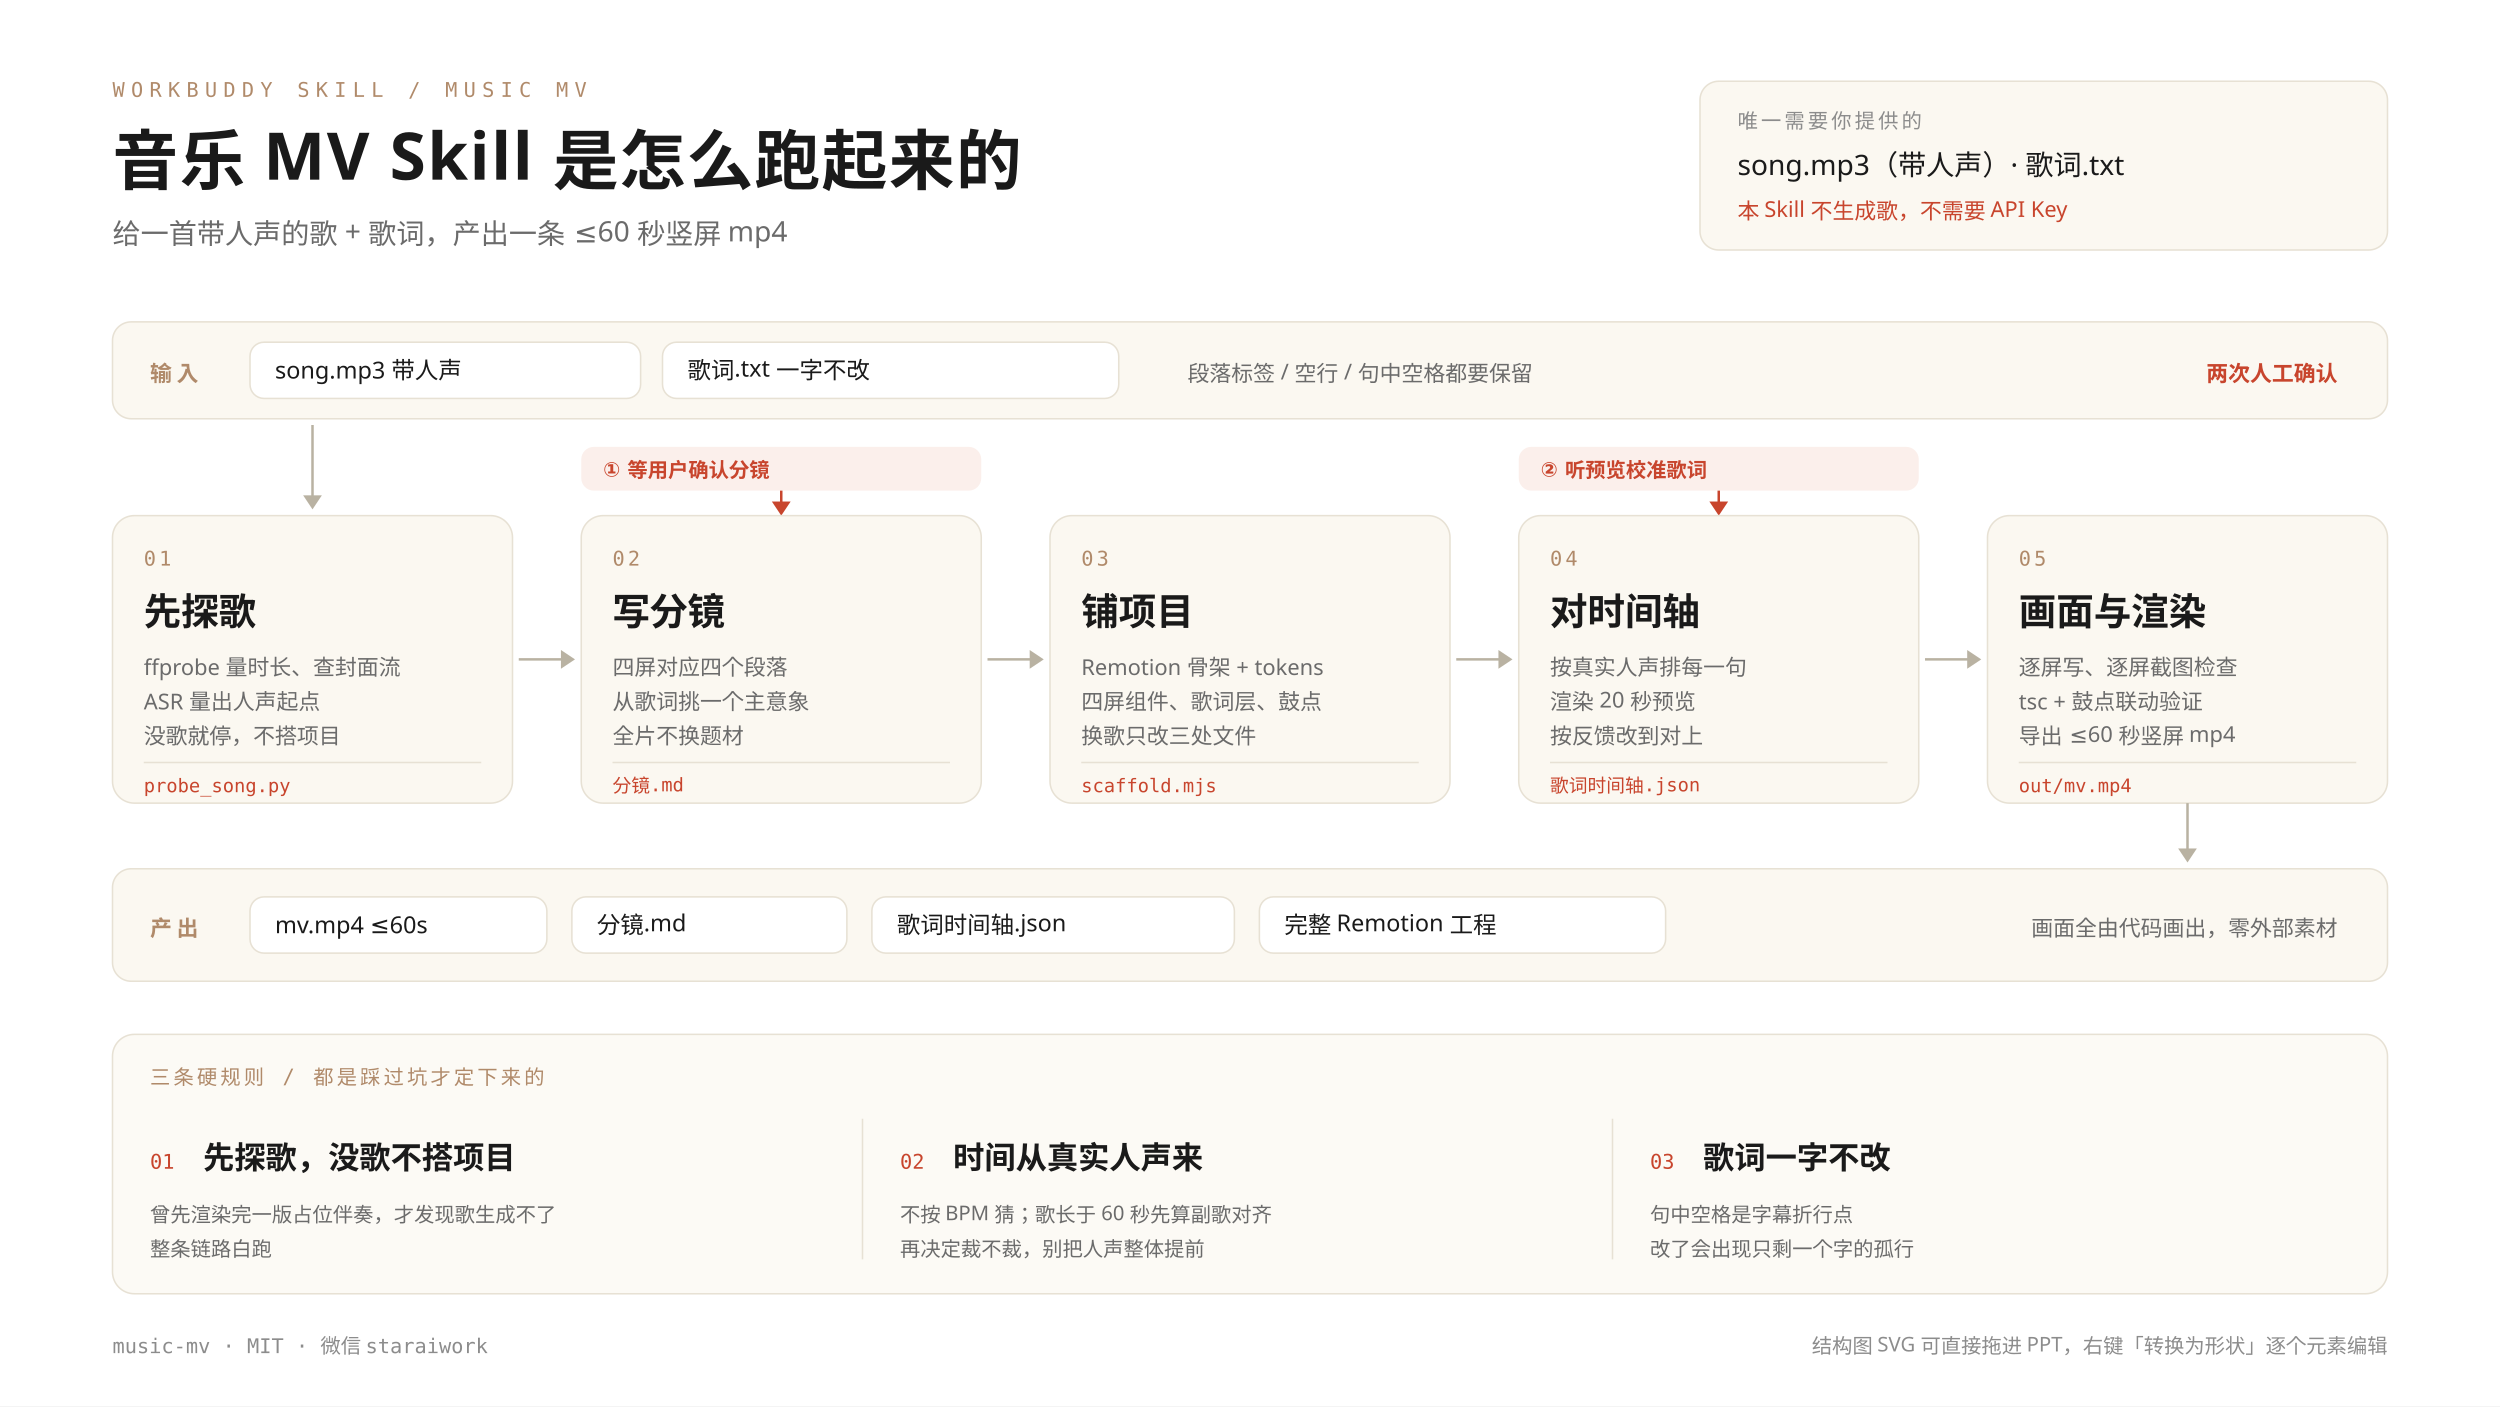
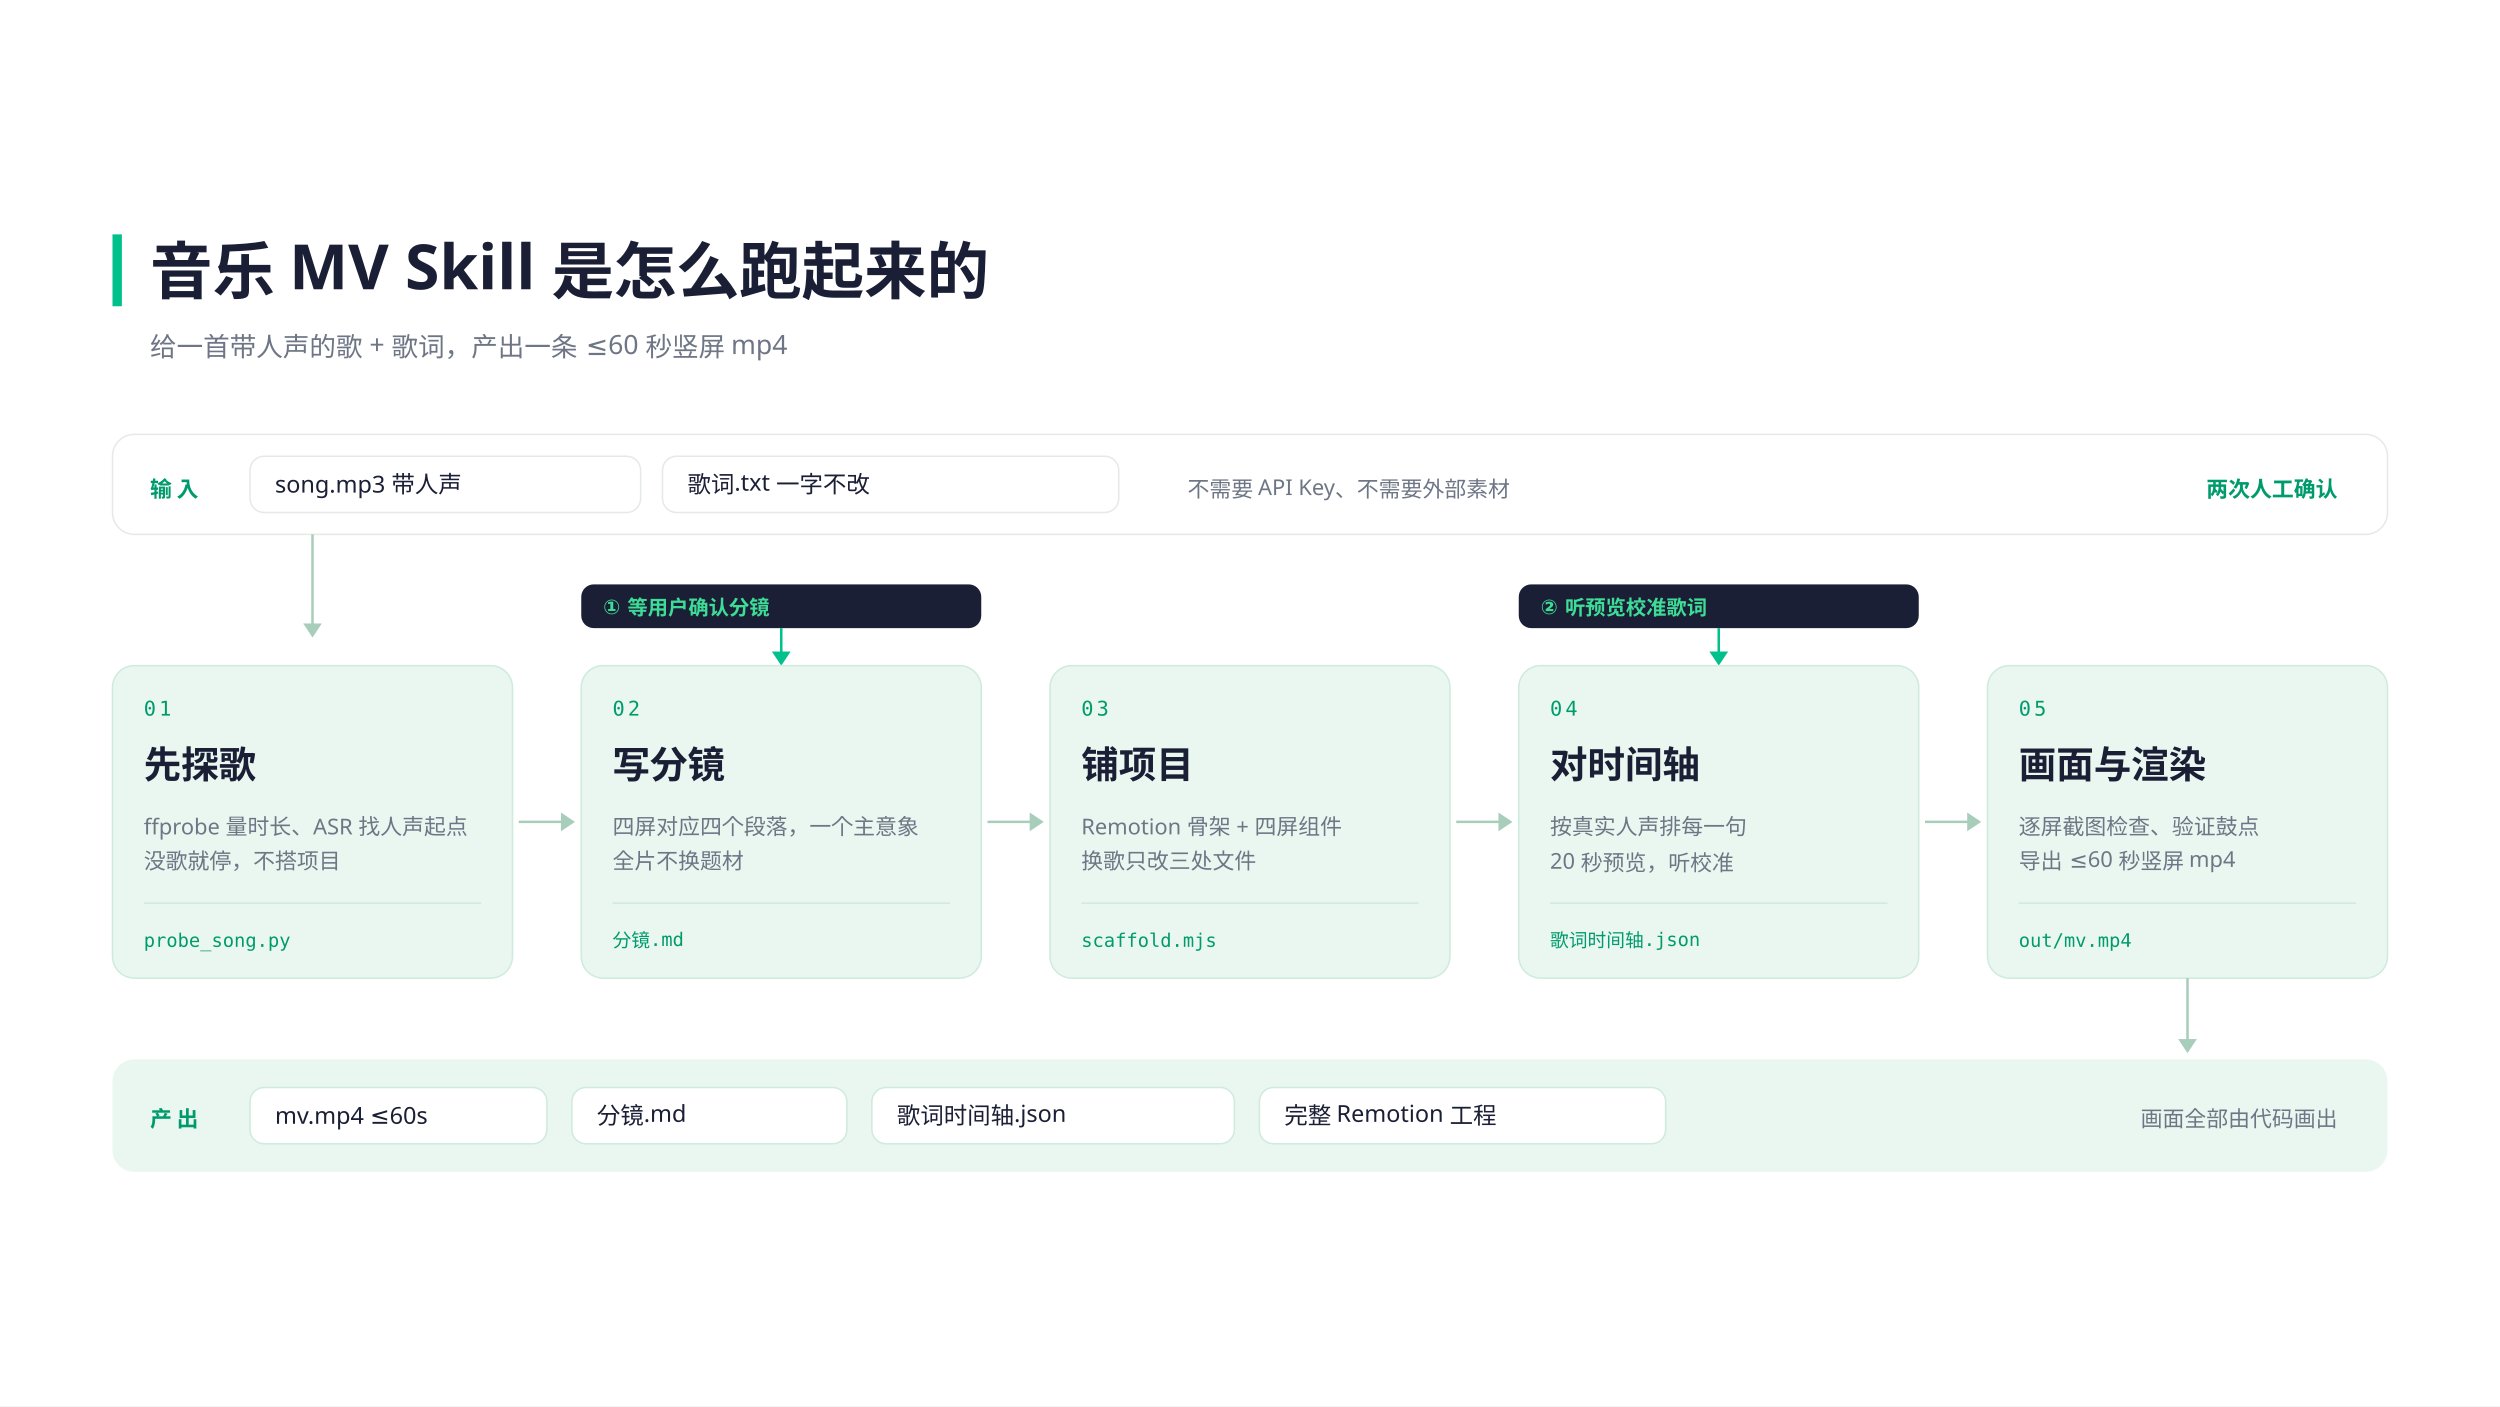
<svg xmlns="http://www.w3.org/2000/svg" width="1600" height="900" viewBox="0 0 1600 900">
  <rect x="0" y="0" width="1600" height="900" rx="0" fill="#FFFFFF" />
-   <text x="72" y="62" font-family="'SF Mono','Menlo','Consolas',monospace" font-size="13" fill="#B08A6A" font-weight="400" letter-spacing="4" text-anchor="start">WORKBUDDY SKILL  /  MUSIC MV</text>
-   <text x="72" y="118" font-family="'PingFang SC','Microsoft YaHei','Hiragino Sans GB',sans-serif" font-size="42" fill="#1A1A1A" font-weight="600" letter-spacing="1" text-anchor="start">音乐 MV Skill 是怎么跑起来的</text>
-   <text x="72" y="156" font-family="'PingFang SC','Microsoft YaHei','Hiragino Sans GB',sans-serif" font-size="18" fill="#6B6B6B" font-weight="400" text-anchor="start">给一首带人声的歌 + 歌词，产出一条 ≤60 秒竖屏 mp4</text>
-   <rect x="1088" y="52" width="440" height="108" rx="12" fill="#FBF8F1" stroke="#E7E1D4" stroke-width="1" />
-   <text x="1112" y="82" font-family="'PingFang SC','Microsoft YaHei','Hiragino Sans GB',sans-serif" font-size="13" fill="#8C8C8C" font-weight="400" letter-spacing="2" text-anchor="start">唯一需要你提供的</text>
-   <text x="1112" y="112" font-family="'PingFang SC','Microsoft YaHei','Hiragino Sans GB',sans-serif" font-size="18" fill="#1A1A1A" font-weight="500" text-anchor="start">song.mp3（带人声）· 歌词.txt</text>
-   <text x="1112" y="140" font-family="'PingFang SC','Microsoft YaHei','Hiragino Sans GB',sans-serif" font-size="14" fill="#C8452D" font-weight="400" text-anchor="start">本 Skill 不生成歌，不需要 API Key</text>
-   <rect x="72" y="206" width="1456" height="62" rx="12" fill="#FBF8F1" stroke="#E7E1D4" stroke-width="1" />
-   <text x="96" y="244" font-family="'PingFang SC','Microsoft YaHei','Hiragino Sans GB',sans-serif" font-size="14" fill="#B08A6A" font-weight="600" letter-spacing="3" text-anchor="start">输入</text>
-   <rect x="160" y="219" width="250" height="36" rx="9" fill="#FFFFFF" stroke="#E7E1D4" stroke-width="1" />
-   <text x="176" y="242.25" font-family="'PingFang SC','Microsoft YaHei','Hiragino Sans GB',sans-serif" font-size="15" fill="#1A1A1A" font-weight="400" text-anchor="start">song.mp3  带人声</text>
-   <rect x="424" y="219" width="292" height="36" rx="9" fill="#FFFFFF" stroke="#E7E1D4" stroke-width="1" />
-   <text x="440" y="242.25" font-family="'PingFang SC','Microsoft YaHei','Hiragino Sans GB',sans-serif" font-size="15" fill="#1A1A1A" font-weight="400" text-anchor="start">歌词.txt  一字不改</text>
-   <text x="760" y="244" font-family="'PingFang SC','Microsoft YaHei','Hiragino Sans GB',sans-serif" font-size="14" fill="#6B6B6B" font-weight="400" text-anchor="start">段落标签 / 空行 / 句中空格都要保留</text>
-   <text x="1496" y="244" font-family="'PingFang SC','Microsoft YaHei','Hiragino Sans GB',sans-serif" font-size="14" fill="#C8452D" font-weight="600" text-anchor="end">两次人工确认</text>
-   <line x1="200" y1="272" x2="200" y2="318" stroke="#B9B2A2" stroke-width="1.6" />
-   <path d="M 194 317 L 200 326 L 206 317 Z" fill="#B9B2A2" />
-   <rect x="372" y="286" width="256" height="28" rx="8" fill="#FBEFEB" />
-   <text x="386" y="305" font-family="'PingFang SC','Microsoft YaHei','Hiragino Sans GB',sans-serif" font-size="13" fill="#C8452D" font-weight="600" text-anchor="start">① 等用户确认分镜</text>
-   <rect x="972" y="286" width="256" height="28" rx="8" fill="#FBEFEB" />
-   <text x="986" y="305" font-family="'PingFang SC','Microsoft YaHei','Hiragino Sans GB',sans-serif" font-size="13" fill="#C8452D" font-weight="600" text-anchor="start">② 听预览校准歌词</text>
-   <line x1="500.0" y1="314" x2="500.0" y2="322" stroke="#C8452D" stroke-width="1.6" />
-   <path d="M 494.0 321 L 500.0 330 L 506.0 321 Z" fill="#C8452D" />
-   <line x1="1100.0" y1="314" x2="1100.0" y2="322" stroke="#C8452D" stroke-width="1.6" />
-   <path d="M 1094.0 321 L 1100.0 330 L 1106.0 321 Z" fill="#C8452D" />
-   <rect x="72" y="330" width="256" height="184" rx="14" fill="#FBF8F1" stroke="#E7E1D4" stroke-width="1" />
-   <text x="92" y="362" font-family="'SF Mono','Menlo','Consolas',monospace" font-size="13" fill="#B08A6A" font-weight="400" letter-spacing="2" text-anchor="start">01</text>
-   <text x="92" y="400" font-family="'PingFang SC','Microsoft YaHei','Hiragino Sans GB',sans-serif" font-size="24" fill="#1A1A1A" font-weight="600" text-anchor="start">先探歌</text>
-   <text x="92" y="432" font-family="'PingFang SC','Microsoft YaHei','Hiragino Sans GB',sans-serif" font-size="14" fill="#6B6B6B" font-weight="400" text-anchor="start">ffprobe 量时长、查封面流</text>
-   <text x="92" y="454" font-family="'PingFang SC','Microsoft YaHei','Hiragino Sans GB',sans-serif" font-size="14" fill="#6B6B6B" font-weight="400" text-anchor="start">ASR 量出人声起点</text>
-   <text x="92" y="476" font-family="'PingFang SC','Microsoft YaHei','Hiragino Sans GB',sans-serif" font-size="14" fill="#6B6B6B" font-weight="400" text-anchor="start">没歌就停，不搭项目</text>
-   <line x1="92" y1="488" x2="308" y2="488" stroke="#E7E1D4" stroke-width="1" />
-   <text x="92" y="507" font-family="'SF Mono','Menlo','Consolas',monospace" font-size="12" fill="#C8452D" font-weight="400" text-anchor="start">probe_song.py</text>
-   <rect x="372" y="330" width="256" height="184" rx="14" fill="#FBF8F1" stroke="#E7E1D4" stroke-width="1" />
-   <text x="392" y="362" font-family="'SF Mono','Menlo','Consolas',monospace" font-size="13" fill="#B08A6A" font-weight="400" letter-spacing="2" text-anchor="start">02</text>
-   <text x="392" y="400" font-family="'PingFang SC','Microsoft YaHei','Hiragino Sans GB',sans-serif" font-size="24" fill="#1A1A1A" font-weight="600" text-anchor="start">写分镜</text>
-   <text x="392" y="432" font-family="'PingFang SC','Microsoft YaHei','Hiragino Sans GB',sans-serif" font-size="14" fill="#6B6B6B" font-weight="400" text-anchor="start">四屏对应四个段落</text>
-   <text x="392" y="454" font-family="'PingFang SC','Microsoft YaHei','Hiragino Sans GB',sans-serif" font-size="14" fill="#6B6B6B" font-weight="400" text-anchor="start">从歌词挑一个主意象</text>
-   <text x="392" y="476" font-family="'PingFang SC','Microsoft YaHei','Hiragino Sans GB',sans-serif" font-size="14" fill="#6B6B6B" font-weight="400" text-anchor="start">全片不换题材</text>
-   <line x1="392" y1="488" x2="608" y2="488" stroke="#E7E1D4" stroke-width="1" />
-   <text x="392" y="507" font-family="'SF Mono','Menlo','Consolas',monospace" font-size="12" fill="#C8452D" font-weight="400" text-anchor="start">分镜.md</text>
-   <rect x="672" y="330" width="256" height="184" rx="14" fill="#FBF8F1" stroke="#E7E1D4" stroke-width="1" />
-   <text x="692" y="362" font-family="'SF Mono','Menlo','Consolas',monospace" font-size="13" fill="#B08A6A" font-weight="400" letter-spacing="2" text-anchor="start">03</text>
-   <text x="692" y="400" font-family="'PingFang SC','Microsoft YaHei','Hiragino Sans GB',sans-serif" font-size="24" fill="#1A1A1A" font-weight="600" text-anchor="start">铺项目</text>
-   <text x="692" y="432" font-family="'PingFang SC','Microsoft YaHei','Hiragino Sans GB',sans-serif" font-size="14" fill="#6B6B6B" font-weight="400" text-anchor="start">Remotion 骨架 + tokens</text>
-   <text x="692" y="454" font-family="'PingFang SC','Microsoft YaHei','Hiragino Sans GB',sans-serif" font-size="14" fill="#6B6B6B" font-weight="400" text-anchor="start">四屏组件、歌词层、鼓点</text>
-   <text x="692" y="476" font-family="'PingFang SC','Microsoft YaHei','Hiragino Sans GB',sans-serif" font-size="14" fill="#6B6B6B" font-weight="400" text-anchor="start">换歌只改三处文件</text>
-   <line x1="692" y1="488" x2="908" y2="488" stroke="#E7E1D4" stroke-width="1" />
-   <text x="692" y="507" font-family="'SF Mono','Menlo','Consolas',monospace" font-size="12" fill="#C8452D" font-weight="400" text-anchor="start">scaffold.mjs</text>
-   <rect x="972" y="330" width="256" height="184" rx="14" fill="#FBF8F1" stroke="#E7E1D4" stroke-width="1" />
-   <text x="992" y="362" font-family="'SF Mono','Menlo','Consolas',monospace" font-size="13" fill="#B08A6A" font-weight="400" letter-spacing="2" text-anchor="start">04</text>
-   <text x="992" y="400" font-family="'PingFang SC','Microsoft YaHei','Hiragino Sans GB',sans-serif" font-size="24" fill="#1A1A1A" font-weight="600" text-anchor="start">对时间轴</text>
-   <text x="992" y="432" font-family="'PingFang SC','Microsoft YaHei','Hiragino Sans GB',sans-serif" font-size="14" fill="#6B6B6B" font-weight="400" text-anchor="start">按真实人声排每一句</text>
-   <text x="992" y="454" font-family="'PingFang SC','Microsoft YaHei','Hiragino Sans GB',sans-serif" font-size="14" fill="#6B6B6B" font-weight="400" text-anchor="start">渲染 20 秒预览</text>
-   <text x="992" y="476" font-family="'PingFang SC','Microsoft YaHei','Hiragino Sans GB',sans-serif" font-size="14" fill="#6B6B6B" font-weight="400" text-anchor="start">按反馈改到对上</text>
-   <line x1="992" y1="488" x2="1208" y2="488" stroke="#E7E1D4" stroke-width="1" />
-   <text x="992" y="507" font-family="'SF Mono','Menlo','Consolas',monospace" font-size="12" fill="#C8452D" font-weight="400" text-anchor="start">歌词时间轴.json</text>
-   <rect x="1272" y="330" width="256" height="184" rx="14" fill="#FBF8F1" stroke="#E7E1D4" stroke-width="1" />
-   <text x="1292" y="362" font-family="'SF Mono','Menlo','Consolas',monospace" font-size="13" fill="#B08A6A" font-weight="400" letter-spacing="2" text-anchor="start">05</text>
-   <text x="1292" y="400" font-family="'PingFang SC','Microsoft YaHei','Hiragino Sans GB',sans-serif" font-size="24" fill="#1A1A1A" font-weight="600" text-anchor="start">画面与渲染</text>
-   <text x="1292" y="432" font-family="'PingFang SC','Microsoft YaHei','Hiragino Sans GB',sans-serif" font-size="14" fill="#6B6B6B" font-weight="400" text-anchor="start">逐屏写、逐屏截图检查</text>
-   <text x="1292" y="454" font-family="'PingFang SC','Microsoft YaHei','Hiragino Sans GB',sans-serif" font-size="14" fill="#6B6B6B" font-weight="400" text-anchor="start">tsc + 鼓点联动验证</text>
-   <text x="1292" y="476" font-family="'PingFang SC','Microsoft YaHei','Hiragino Sans GB',sans-serif" font-size="14" fill="#6B6B6B" font-weight="400" text-anchor="start">导出 ≤60 秒竖屏 mp4</text>
-   <line x1="1292" y1="488" x2="1508" y2="488" stroke="#E7E1D4" stroke-width="1" />
-   <text x="1292" y="507" font-family="'SF Mono','Menlo','Consolas',monospace" font-size="12" fill="#C8452D" font-weight="400" text-anchor="start">out/mv.mp4</text>
-   <line x1="332" y1="422" x2="360" y2="422" stroke="#B9B2A2" stroke-width="1.6" />
-   <path d="M 359 416 L 368 422 L 359 428 Z" fill="#B9B2A2" />
-   <line x1="632" y1="422" x2="660" y2="422" stroke="#B9B2A2" stroke-width="1.6" />
-   <path d="M 659 416 L 668 422 L 659 428 Z" fill="#B9B2A2" />
-   <line x1="932" y1="422" x2="960" y2="422" stroke="#B9B2A2" stroke-width="1.6" />
-   <path d="M 959 416 L 968 422 L 959 428 Z" fill="#B9B2A2" />
-   <line x1="1232" y1="422" x2="1260" y2="422" stroke="#B9B2A2" stroke-width="1.6" />
-   <path d="M 1259 416 L 1268 422 L 1259 428 Z" fill="#B9B2A2" />
-   <line x1="1400" y1="514" x2="1400" y2="544" stroke="#B9B2A2" stroke-width="1.6" />
-   <path d="M 1394 543 L 1400 552 L 1406 543 Z" fill="#B9B2A2" />
-   <rect x="72" y="556" width="1456" height="72" rx="12" fill="#FBF8F1" stroke="#E7E1D4" stroke-width="1" />
-   <text x="96" y="599" font-family="'PingFang SC','Microsoft YaHei','Hiragino Sans GB',sans-serif" font-size="14" fill="#B08A6A" font-weight="600" letter-spacing="3" text-anchor="start">产出</text>
-   <rect x="160" y="574" width="190" height="36" rx="9" fill="#FFFFFF" stroke="#E7E1D4" stroke-width="1" />
-   <text x="176" y="597.25" font-family="'PingFang SC','Microsoft YaHei','Hiragino Sans GB',sans-serif" font-size="15" fill="#1A1A1A" font-weight="400" text-anchor="start">mv.mp4  ≤60s</text>
-   <rect x="366" y="574" width="176" height="36" rx="9" fill="#FFFFFF" stroke="#E7E1D4" stroke-width="1" />
-   <text x="382" y="597.25" font-family="'PingFang SC','Microsoft YaHei','Hiragino Sans GB',sans-serif" font-size="15" fill="#1A1A1A" font-weight="400" text-anchor="start">分镜.md</text>
-   <rect x="558" y="574" width="232" height="36" rx="9" fill="#FFFFFF" stroke="#E7E1D4" stroke-width="1" />
-   <text x="574" y="597.25" font-family="'PingFang SC','Microsoft YaHei','Hiragino Sans GB',sans-serif" font-size="15" fill="#1A1A1A" font-weight="400" text-anchor="start">歌词时间轴.json</text>
-   <rect x="806" y="574" width="260" height="36" rx="9" fill="#FFFFFF" stroke="#E7E1D4" stroke-width="1" />
-   <text x="822" y="597.25" font-family="'PingFang SC','Microsoft YaHei','Hiragino Sans GB',sans-serif" font-size="15" fill="#1A1A1A" font-weight="400" text-anchor="start">完整 Remotion 工程</text>
-   <text x="1496" y="599" font-family="'PingFang SC','Microsoft YaHei','Hiragino Sans GB',sans-serif" font-size="14" fill="#6B6B6B" font-weight="400" text-anchor="end">画面全由代码画出，零外部素材</text>
-   <rect x="72" y="662" width="1456" height="166" rx="14" fill="#FCFAF5" stroke="#E7E1D4" stroke-width="1" />
-   <text x="96" y="694" font-family="'SF Mono','Menlo','Consolas',monospace" font-size="13" fill="#B08A6A" font-weight="400" letter-spacing="2" text-anchor="start">三条硬规则  /  都是踩过坑才定下来的</text>
-   <text x="96" y="748" font-family="'SF Mono','Menlo','Consolas',monospace" font-size="13" fill="#C8452D" font-weight="400" text-anchor="start">01</text>
-   <text x="130" y="748" font-family="'PingFang SC','Microsoft YaHei','Hiragino Sans GB',sans-serif" font-size="20" fill="#1A1A1A" font-weight="600" text-anchor="start">先探歌，没歌不搭项目</text>
-   <text x="96" y="782" font-family="'PingFang SC','Microsoft YaHei','Hiragino Sans GB',sans-serif" font-size="13" fill="#6B6B6B" font-weight="400" text-anchor="start">曾先渲染完一版占位伴奏，才发现歌生成不了</text>
-   <text x="96" y="804" font-family="'PingFang SC','Microsoft YaHei','Hiragino Sans GB',sans-serif" font-size="13" fill="#6B6B6B" font-weight="400" text-anchor="start">整条链路白跑</text>
-   <line x1="552" y1="716" x2="552" y2="806" stroke="#E7E1D4" stroke-width="1" />
-   <text x="576" y="748" font-family="'SF Mono','Menlo','Consolas',monospace" font-size="13" fill="#C8452D" font-weight="400" text-anchor="start">02</text>
-   <text x="610" y="748" font-family="'PingFang SC','Microsoft YaHei','Hiragino Sans GB',sans-serif" font-size="20" fill="#1A1A1A" font-weight="600" text-anchor="start">时间从真实人声来</text>
-   <text x="576" y="782" font-family="'PingFang SC','Microsoft YaHei','Hiragino Sans GB',sans-serif" font-size="13" fill="#6B6B6B" font-weight="400" text-anchor="start">不按 BPM 猜；歌长于 60 秒先算副歌对齐</text>
-   <text x="576" y="804" font-family="'PingFang SC','Microsoft YaHei','Hiragino Sans GB',sans-serif" font-size="13" fill="#6B6B6B" font-weight="400" text-anchor="start">再决定裁不裁，别把人声整体提前</text>
-   <line x1="1032" y1="716" x2="1032" y2="806" stroke="#E7E1D4" stroke-width="1" />
-   <text x="1056" y="748" font-family="'SF Mono','Menlo','Consolas',monospace" font-size="13" fill="#C8452D" font-weight="400" text-anchor="start">03</text>
-   <text x="1090" y="748" font-family="'PingFang SC','Microsoft YaHei','Hiragino Sans GB',sans-serif" font-size="20" fill="#1A1A1A" font-weight="600" text-anchor="start">歌词一字不改</text>
-   <text x="1056" y="782" font-family="'PingFang SC','Microsoft YaHei','Hiragino Sans GB',sans-serif" font-size="13" fill="#6B6B6B" font-weight="400" text-anchor="start">句中空格是字幕折行点</text>
-   <text x="1056" y="804" font-family="'PingFang SC','Microsoft YaHei','Hiragino Sans GB',sans-serif" font-size="13" fill="#6B6B6B" font-weight="400" text-anchor="start">改了会出现只剩一个字的孤行</text>
-   <text x="72" y="866" font-family="'SF Mono','Menlo','Consolas',monospace" font-size="13" fill="#8C8C8C" font-weight="400" text-anchor="start">music-mv · MIT · 微信 staraiwork</text>
-   <text x="1528" y="866" font-family="'PingFang SC','Microsoft YaHei','Hiragino Sans GB',sans-serif" font-size="13" fill="#8C8C8C" font-weight="400" text-anchor="end">结构图 SVG 可直接拖进 PPT，右键「转换为形状」逐个元素编辑</text>
+   <rect x="72" y="150" width="6" height="46" rx="0" fill="#00C08B" />
+   <text x="96" y="188" font-family="'PingFang SC','Microsoft YaHei','Hiragino Sans GB',sans-serif" font-size="40" fill="#1B1F35" font-weight="600" text-anchor="start">音乐 MV Skill 是怎么跑起来的</text>
+   <text x="96" y="228" font-family="'PingFang SC','Microsoft YaHei','Hiragino Sans GB',sans-serif" font-size="17" fill="#6E7686" font-weight="400" text-anchor="start">给一首带人声的歌 + 歌词，产出一条 ≤60 秒竖屏 mp4</text>
+   <rect x="72" y="278" width="1456" height="64" rx="14" fill="#FFFFFF" stroke="#E5EAE7" stroke-width="1" />
+   <text x="96" y="318" font-family="'PingFang SC','Microsoft YaHei','Hiragino Sans GB',sans-serif" font-size="14" fill="#009B6C" font-weight="600" letter-spacing="3" text-anchor="start">输入</text>
+   <rect x="160" y="292" width="250" height="36" rx="9" fill="#FFFFFF" stroke="#E5EAE7" stroke-width="1" />
+   <text x="176" y="315.25" font-family="'PingFang SC','Microsoft YaHei','Hiragino Sans GB',sans-serif" font-size="15" fill="#1B1F35" font-weight="400" text-anchor="start">song.mp3  带人声</text>
+   <rect x="424" y="292" width="292" height="36" rx="9" fill="#FFFFFF" stroke="#E5EAE7" stroke-width="1" />
+   <text x="440" y="315.25" font-family="'PingFang SC','Microsoft YaHei','Hiragino Sans GB',sans-serif" font-size="15" fill="#1B1F35" font-weight="400" text-anchor="start">歌词.txt  一字不改</text>
+   <text x="760" y="318" font-family="'PingFang SC','Microsoft YaHei','Hiragino Sans GB',sans-serif" font-size="14" fill="#6E7686" font-weight="400" text-anchor="start">不需要 API Key、不需要外部素材</text>
+   <text x="1496" y="318" font-family="'PingFang SC','Microsoft YaHei','Hiragino Sans GB',sans-serif" font-size="14" fill="#009B6C" font-weight="600" text-anchor="end">两次人工确认</text>
+   <line x1="200" y1="342" x2="200" y2="400" stroke="#A9CDBB" stroke-width="1.6" />
+   <path d="M 194 399 L 200 408 L 206 399 Z" fill="#A9CDBB" />
+   <rect x="372" y="374" width="256" height="28" rx="8" fill="#1B1F35" />
+   <text x="386" y="393" font-family="'PingFang SC','Microsoft YaHei','Hiragino Sans GB',sans-serif" font-size="13" fill="#3DDC97" font-weight="600" text-anchor="start">① 等用户确认分镜</text>
+   <rect x="972" y="374" width="256" height="28" rx="8" fill="#1B1F35" />
+   <text x="986" y="393" font-family="'PingFang SC','Microsoft YaHei','Hiragino Sans GB',sans-serif" font-size="13" fill="#3DDC97" font-weight="600" text-anchor="start">② 听预览校准歌词</text>
+   <line x1="500.0" y1="402" x2="500.0" y2="418" stroke="#00C08B" stroke-width="1.6" />
+   <path d="M 494.0 417 L 500.0 426 L 506.0 417 Z" fill="#00C08B" />
+   <line x1="1100.0" y1="402" x2="1100.0" y2="418" stroke="#00C08B" stroke-width="1.6" />
+   <path d="M 1094.0 417 L 1100.0 426 L 1106.0 417 Z" fill="#00C08B" />
+   <rect x="72" y="426" width="256" height="200" rx="14" fill="#EAF7F0" stroke="#CFEBDD" stroke-width="1" />
+   <text x="92" y="458" font-family="'SF Mono','Menlo','Consolas',monospace" font-size="13" fill="#009B6C" font-weight="400" letter-spacing="2" text-anchor="start">01</text>
+   <text x="92" y="498" font-family="'PingFang SC','Microsoft YaHei','Hiragino Sans GB',sans-serif" font-size="24" fill="#1B1F35" font-weight="600" text-anchor="start">先探歌</text>
+   <text x="92" y="534" font-family="'PingFang SC','Microsoft YaHei','Hiragino Sans GB',sans-serif" font-size="14" fill="#6E7686" font-weight="400" text-anchor="start">ffprobe 量时长、ASR 找人声起点</text>
+   <text x="92" y="556" font-family="'PingFang SC','Microsoft YaHei','Hiragino Sans GB',sans-serif" font-size="14" fill="#6E7686" font-weight="400" text-anchor="start">没歌就停，不搭项目</text>
+   <line x1="92" y1="578" x2="308" y2="578" stroke="#CFEBDD" stroke-width="1" />
+   <text x="92" y="606" font-family="'SF Mono','Menlo','Consolas',monospace" font-size="12" fill="#009B6C" font-weight="400" text-anchor="start">probe_song.py</text>
+   <rect x="372" y="426" width="256" height="200" rx="14" fill="#EAF7F0" stroke="#CFEBDD" stroke-width="1" />
+   <text x="392" y="458" font-family="'SF Mono','Menlo','Consolas',monospace" font-size="13" fill="#009B6C" font-weight="400" letter-spacing="2" text-anchor="start">02</text>
+   <text x="392" y="498" font-family="'PingFang SC','Microsoft YaHei','Hiragino Sans GB',sans-serif" font-size="24" fill="#1B1F35" font-weight="600" text-anchor="start">写分镜</text>
+   <text x="392" y="534" font-family="'PingFang SC','Microsoft YaHei','Hiragino Sans GB',sans-serif" font-size="14" fill="#6E7686" font-weight="400" text-anchor="start">四屏对应四个段落，一个主意象</text>
+   <text x="392" y="556" font-family="'PingFang SC','Microsoft YaHei','Hiragino Sans GB',sans-serif" font-size="14" fill="#6E7686" font-weight="400" text-anchor="start">全片不换题材</text>
+   <line x1="392" y1="578" x2="608" y2="578" stroke="#CFEBDD" stroke-width="1" />
+   <text x="392" y="606" font-family="'SF Mono','Menlo','Consolas',monospace" font-size="12" fill="#009B6C" font-weight="400" text-anchor="start">分镜.md</text>
+   <rect x="672" y="426" width="256" height="200" rx="14" fill="#EAF7F0" stroke="#CFEBDD" stroke-width="1" />
+   <text x="692" y="458" font-family="'SF Mono','Menlo','Consolas',monospace" font-size="13" fill="#009B6C" font-weight="400" letter-spacing="2" text-anchor="start">03</text>
+   <text x="692" y="498" font-family="'PingFang SC','Microsoft YaHei','Hiragino Sans GB',sans-serif" font-size="24" fill="#1B1F35" font-weight="600" text-anchor="start">铺项目</text>
+   <text x="692" y="534" font-family="'PingFang SC','Microsoft YaHei','Hiragino Sans GB',sans-serif" font-size="14" fill="#6E7686" font-weight="400" text-anchor="start">Remotion 骨架 + 四屏组件</text>
+   <text x="692" y="556" font-family="'PingFang SC','Microsoft YaHei','Hiragino Sans GB',sans-serif" font-size="14" fill="#6E7686" font-weight="400" text-anchor="start">换歌只改三处文件</text>
+   <line x1="692" y1="578" x2="908" y2="578" stroke="#CFEBDD" stroke-width="1" />
+   <text x="692" y="606" font-family="'SF Mono','Menlo','Consolas',monospace" font-size="12" fill="#009B6C" font-weight="400" text-anchor="start">scaffold.mjs</text>
+   <rect x="972" y="426" width="256" height="200" rx="14" fill="#EAF7F0" stroke="#CFEBDD" stroke-width="1" />
+   <text x="992" y="458" font-family="'SF Mono','Menlo','Consolas',monospace" font-size="13" fill="#009B6C" font-weight="400" letter-spacing="2" text-anchor="start">04</text>
+   <text x="992" y="498" font-family="'PingFang SC','Microsoft YaHei','Hiragino Sans GB',sans-serif" font-size="24" fill="#1B1F35" font-weight="600" text-anchor="start">对时间轴</text>
+   <text x="992" y="534" font-family="'PingFang SC','Microsoft YaHei','Hiragino Sans GB',sans-serif" font-size="14" fill="#6E7686" font-weight="400" text-anchor="start">按真实人声排每一句</text>
+   <text x="992" y="556" font-family="'PingFang SC','Microsoft YaHei','Hiragino Sans GB',sans-serif" font-size="14" fill="#6E7686" font-weight="400" text-anchor="start">20 秒预览，听校准</text>
+   <line x1="992" y1="578" x2="1208" y2="578" stroke="#CFEBDD" stroke-width="1" />
+   <text x="992" y="606" font-family="'SF Mono','Menlo','Consolas',monospace" font-size="12" fill="#009B6C" font-weight="400" text-anchor="start">歌词时间轴.json</text>
+   <rect x="1272" y="426" width="256" height="200" rx="14" fill="#EAF7F0" stroke="#CFEBDD" stroke-width="1" />
+   <text x="1292" y="458" font-family="'SF Mono','Menlo','Consolas',monospace" font-size="13" fill="#009B6C" font-weight="400" letter-spacing="2" text-anchor="start">05</text>
+   <text x="1292" y="498" font-family="'PingFang SC','Microsoft YaHei','Hiragino Sans GB',sans-serif" font-size="24" fill="#1B1F35" font-weight="600" text-anchor="start">画面与渲染</text>
+   <text x="1292" y="534" font-family="'PingFang SC','Microsoft YaHei','Hiragino Sans GB',sans-serif" font-size="14" fill="#6E7686" font-weight="400" text-anchor="start">逐屏截图检查、验证鼓点</text>
+   <text x="1292" y="556" font-family="'PingFang SC','Microsoft YaHei','Hiragino Sans GB',sans-serif" font-size="14" fill="#6E7686" font-weight="400" text-anchor="start">导出 ≤60 秒竖屏 mp4</text>
+   <line x1="1292" y1="578" x2="1508" y2="578" stroke="#CFEBDD" stroke-width="1" />
+   <text x="1292" y="606" font-family="'SF Mono','Menlo','Consolas',monospace" font-size="12" fill="#009B6C" font-weight="400" text-anchor="start">out/mv.mp4</text>
+   <line x1="332" y1="526" x2="360" y2="526" stroke="#A9CDBB" stroke-width="1.6" />
+   <path d="M 359 520 L 368 526 L 359 532 Z" fill="#A9CDBB" />
+   <line x1="632" y1="526" x2="660" y2="526" stroke="#A9CDBB" stroke-width="1.6" />
+   <path d="M 659 520 L 668 526 L 659 532 Z" fill="#A9CDBB" />
+   <line x1="932" y1="526" x2="960" y2="526" stroke="#A9CDBB" stroke-width="1.6" />
+   <path d="M 959 520 L 968 526 L 959 532 Z" fill="#A9CDBB" />
+   <line x1="1232" y1="526" x2="1260" y2="526" stroke="#A9CDBB" stroke-width="1.6" />
+   <path d="M 1259 520 L 1268 526 L 1259 532 Z" fill="#A9CDBB" />
+   <line x1="1400" y1="626" x2="1400" y2="666" stroke="#A9CDBB" stroke-width="1.6" />
+   <path d="M 1394 665 L 1400 674 L 1406 665 Z" fill="#A9CDBB" />
+   <rect x="72" y="678" width="1456" height="72" rx="14" fill="#EAF7F0" />
+   <text x="96" y="721" font-family="'PingFang SC','Microsoft YaHei','Hiragino Sans GB',sans-serif" font-size="14" fill="#009B6C" font-weight="600" letter-spacing="3" text-anchor="start">产出</text>
+   <rect x="160" y="696" width="190" height="36" rx="9" fill="#FFFFFF" stroke="#CFEBDD" stroke-width="1" />
+   <text x="176" y="719.25" font-family="'PingFang SC','Microsoft YaHei','Hiragino Sans GB',sans-serif" font-size="15" fill="#1B1F35" font-weight="400" text-anchor="start">mv.mp4  ≤60s</text>
+   <rect x="366" y="696" width="176" height="36" rx="9" fill="#FFFFFF" stroke="#CFEBDD" stroke-width="1" />
+   <text x="382" y="719.25" font-family="'PingFang SC','Microsoft YaHei','Hiragino Sans GB',sans-serif" font-size="15" fill="#1B1F35" font-weight="400" text-anchor="start">分镜.md</text>
+   <rect x="558" y="696" width="232" height="36" rx="9" fill="#FFFFFF" stroke="#CFEBDD" stroke-width="1" />
+   <text x="574" y="719.25" font-family="'PingFang SC','Microsoft YaHei','Hiragino Sans GB',sans-serif" font-size="15" fill="#1B1F35" font-weight="400" text-anchor="start">歌词时间轴.json</text>
+   <rect x="806" y="696" width="260" height="36" rx="9" fill="#FFFFFF" stroke="#CFEBDD" stroke-width="1" />
+   <text x="822" y="719.25" font-family="'PingFang SC','Microsoft YaHei','Hiragino Sans GB',sans-serif" font-size="15" fill="#1B1F35" font-weight="400" text-anchor="start">完整 Remotion 工程</text>
+   <text x="1496" y="721" font-family="'PingFang SC','Microsoft YaHei','Hiragino Sans GB',sans-serif" font-size="14" fill="#6E7686" font-weight="400" text-anchor="end">画面全部由代码画出</text>
</svg>
